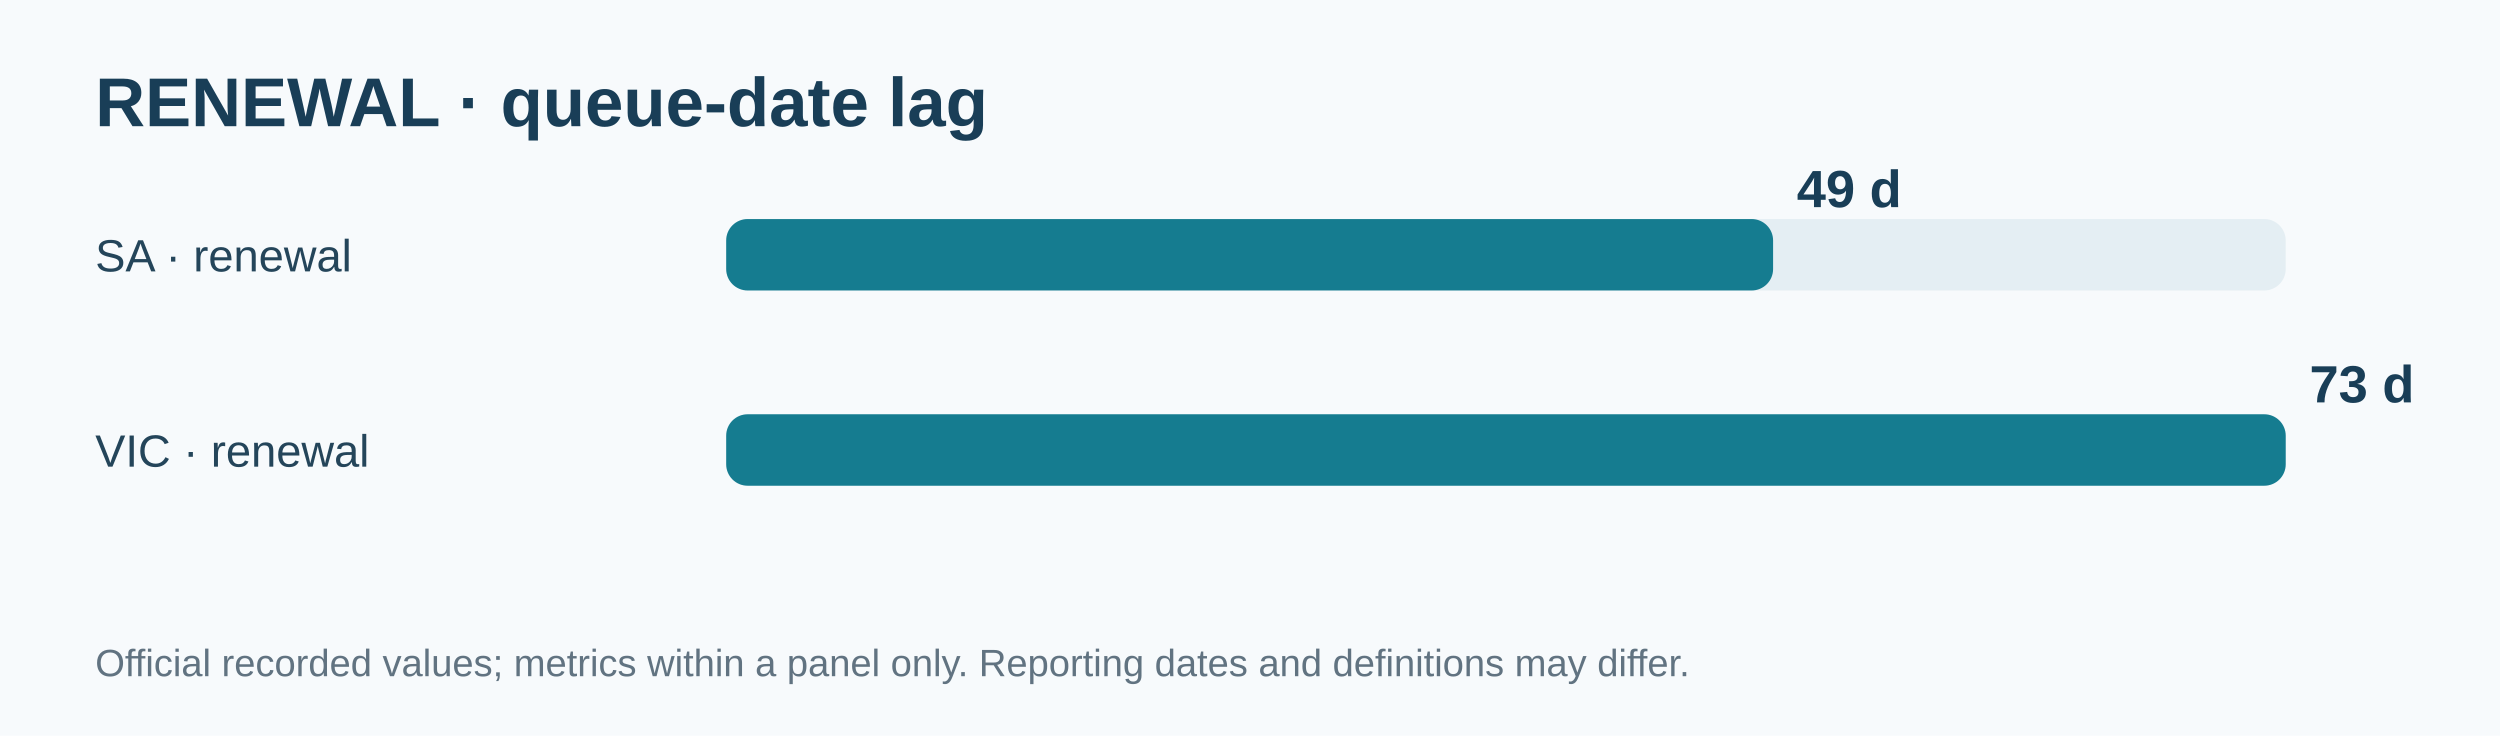
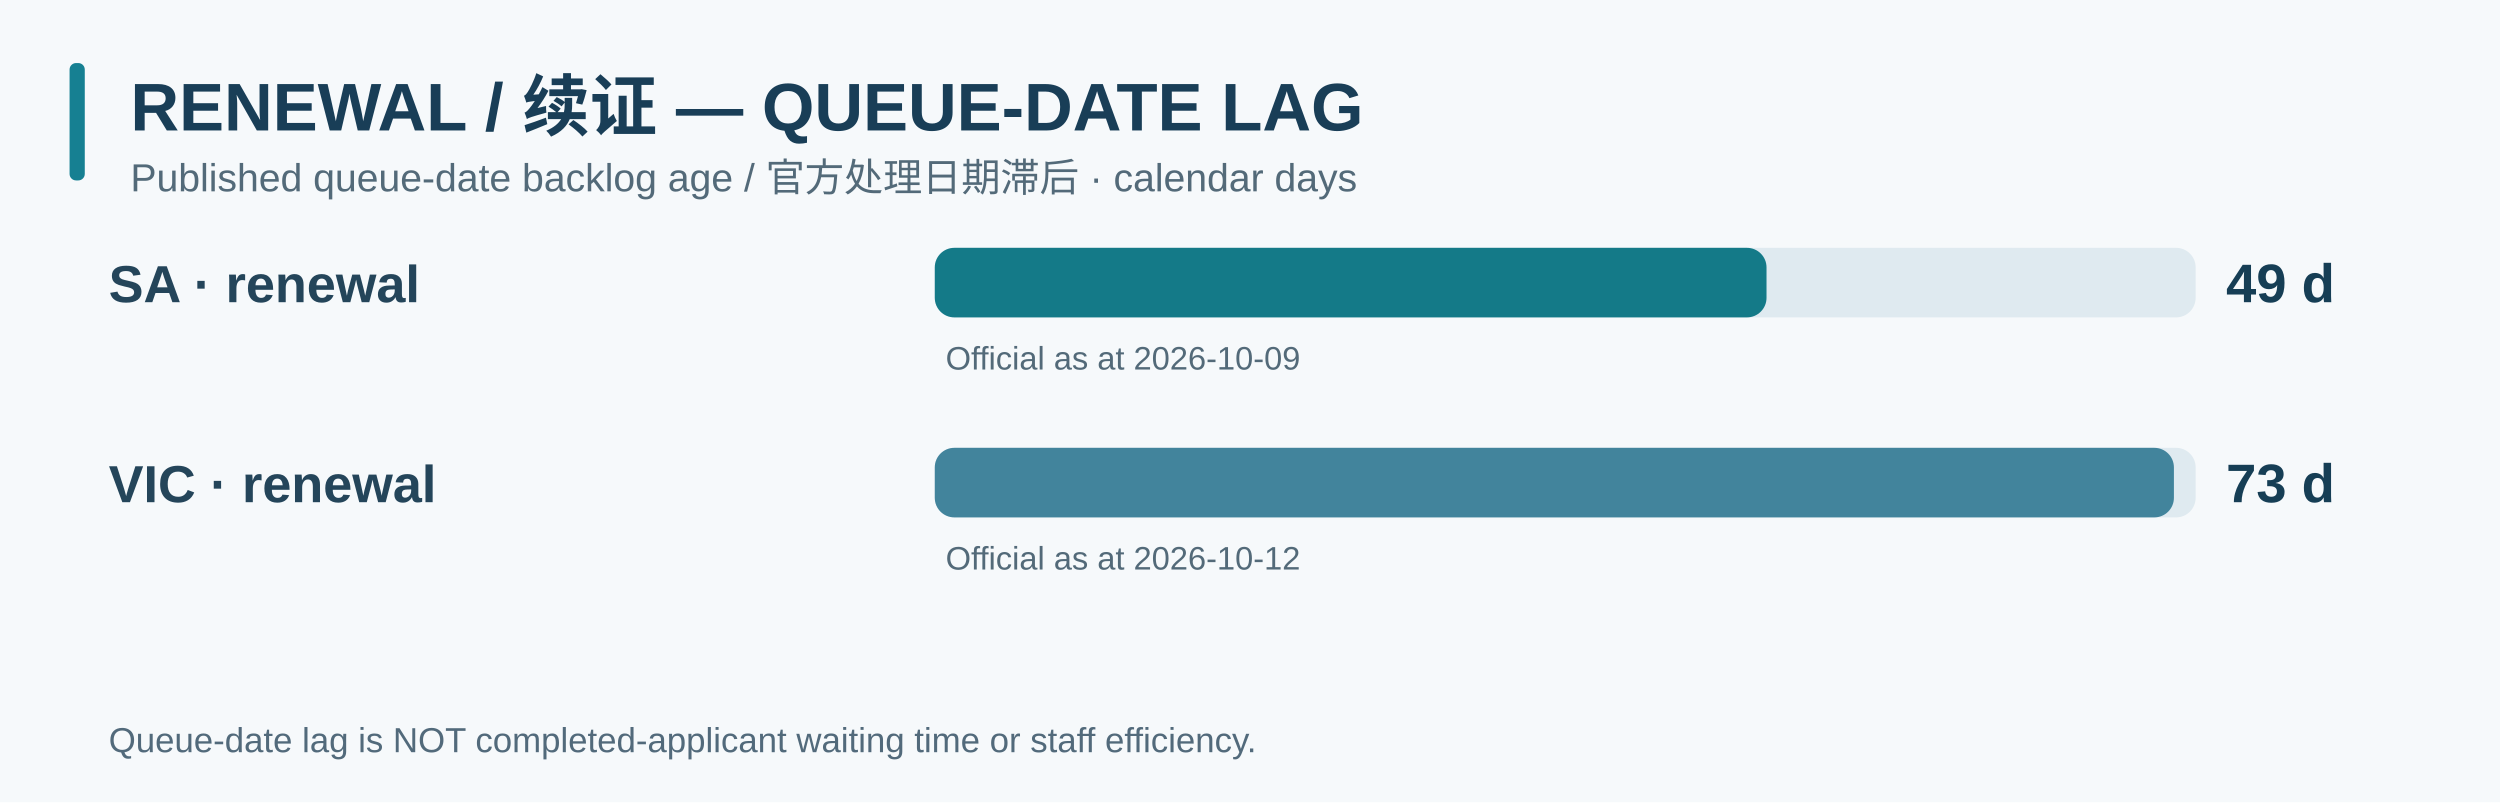
- <svg xmlns="http://www.w3.org/2000/svg" width="1050" height="309" viewBox="0 0 1050 309" role="img">
-   <rect width="1050" height="309" fill="#f7fafc" />
-   <text x="40" y="53" font-family="Arial" font-size="29" font-weight="bold" fill="#193e57">RENEWAL · queue-date lag</text>
-   <text x="40" y="114" font-family="Arial" font-size="19" fill="#24455a">SA · renewal</text>
-   <rect x="305" y="92" width="655" height="30" rx="9" fill="#e4eef3" />
-   <rect x="305" y="92" width="439.7" height="30" rx="9" fill="#157c90" />
-   <text x="754.658" y="87" font-family="Arial" font-size="22" font-weight="bold" fill="#193e57">49 d</text>
-   <text x="40" y="196" font-family="Arial" font-size="19" fill="#24455a">VIC · renewal</text>
-   <rect x="305" y="174" width="655" height="30" rx="9" fill="#e4eef3" />
-   <rect x="305" y="174" width="655.0" height="30" rx="9" fill="#157c90" />
-   <text x="970" y="169" font-family="Arial" font-size="22" font-weight="bold" fill="#193e57">73 d</text>
-   <text x="40" y="284" font-family="Arial" font-size="16" fill="#617381">Official recorded values; metrics within a panel only. Reporting dates and definitions may differ.</text>
+ <svg xmlns="http://www.w3.org/2000/svg" width="1150" height="369" viewBox="0 0 1150 369" role="img" aria-label="RENEWAL / 续证 — QUEUE-DATE LAG">
+   <rect width="1150" height="369" fill="#f6f9fb" />
+   <rect x="32" y="29" width="7" height="54" rx="3" fill="#168092" />
+   <text x="60" y="60" font-size="31" font-weight="700" font-family="Arial,sans-serif" fill="#193e57">RENEWAL / 续证 — QUEUE-DATE LAG</text>
+   <text x="60" y="88" font-size="18" font-family="Arial,sans-serif" fill="#536a79">Published queue-date backlog age / 官方处理日期滞后 · calendar days</text>
+   <text x="50" y="139" font-family="Arial,sans-serif" font-size="24" font-weight="700" fill="#24455a">SA · renewal</text>
+   <rect x="430" y="114" width="580" height="32" rx="9" fill="#dfeaf0" />
+   <rect x="430" y="114" width="382.6" height="32" rx="9" fill="#147a88" />
+   <text x="1024" y="139" font-family="Arial,sans-serif" font-size="25" font-weight="700" fill="#163e55">49 d</text>
+   <text x="435" y="170" font-family="Arial,sans-serif" font-size="15" fill="#536a79">Official as at 2026-10-09</text>
+   <text x="50" y="231" font-family="Arial,sans-serif" font-size="24" font-weight="700" fill="#24455a">VIC · renewal</text>
+   <rect x="430" y="206" width="580" height="32" rx="9" fill="#dfeaf0" />
+   <rect x="430" y="206" width="570.0" height="32" rx="9" fill="#42849c" />
+   <text x="1024" y="231" font-family="Arial,sans-serif" font-size="25" font-weight="700" fill="#163e55">73 d</text>
+   <text x="435" y="262" font-family="Arial,sans-serif" font-size="15" fill="#536a79">Official as at 2026-10-12</text>
+   <text x="50" y="346" font-family="Arial,sans-serif" font-size="16" fill="#526a7b">Queue-date lag is NOT completed-applicant waiting time or staff efficiency.</text>
</svg>
